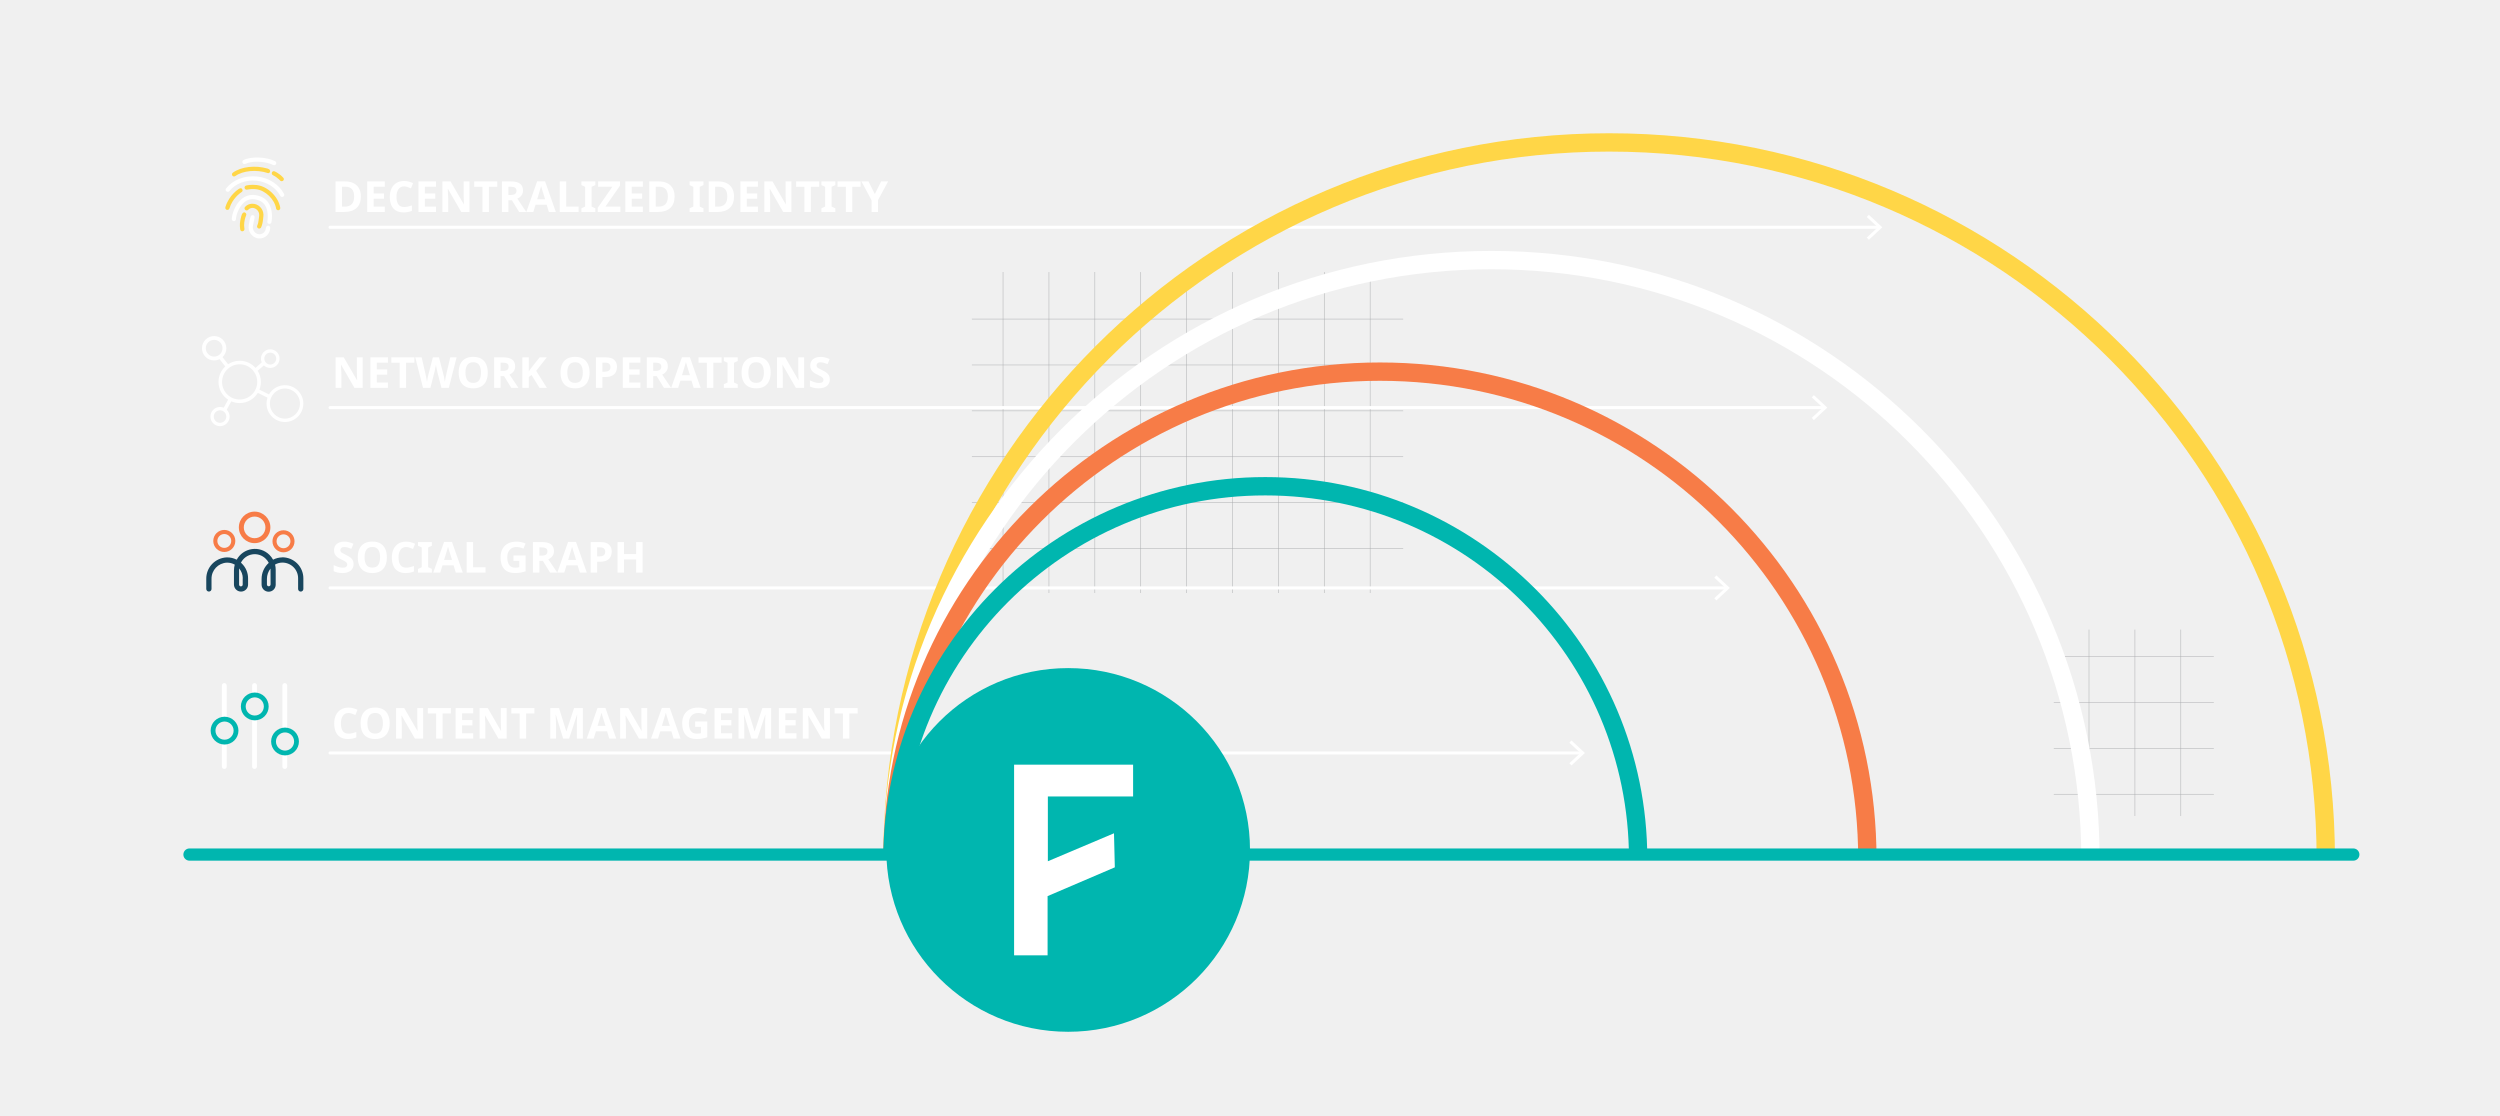
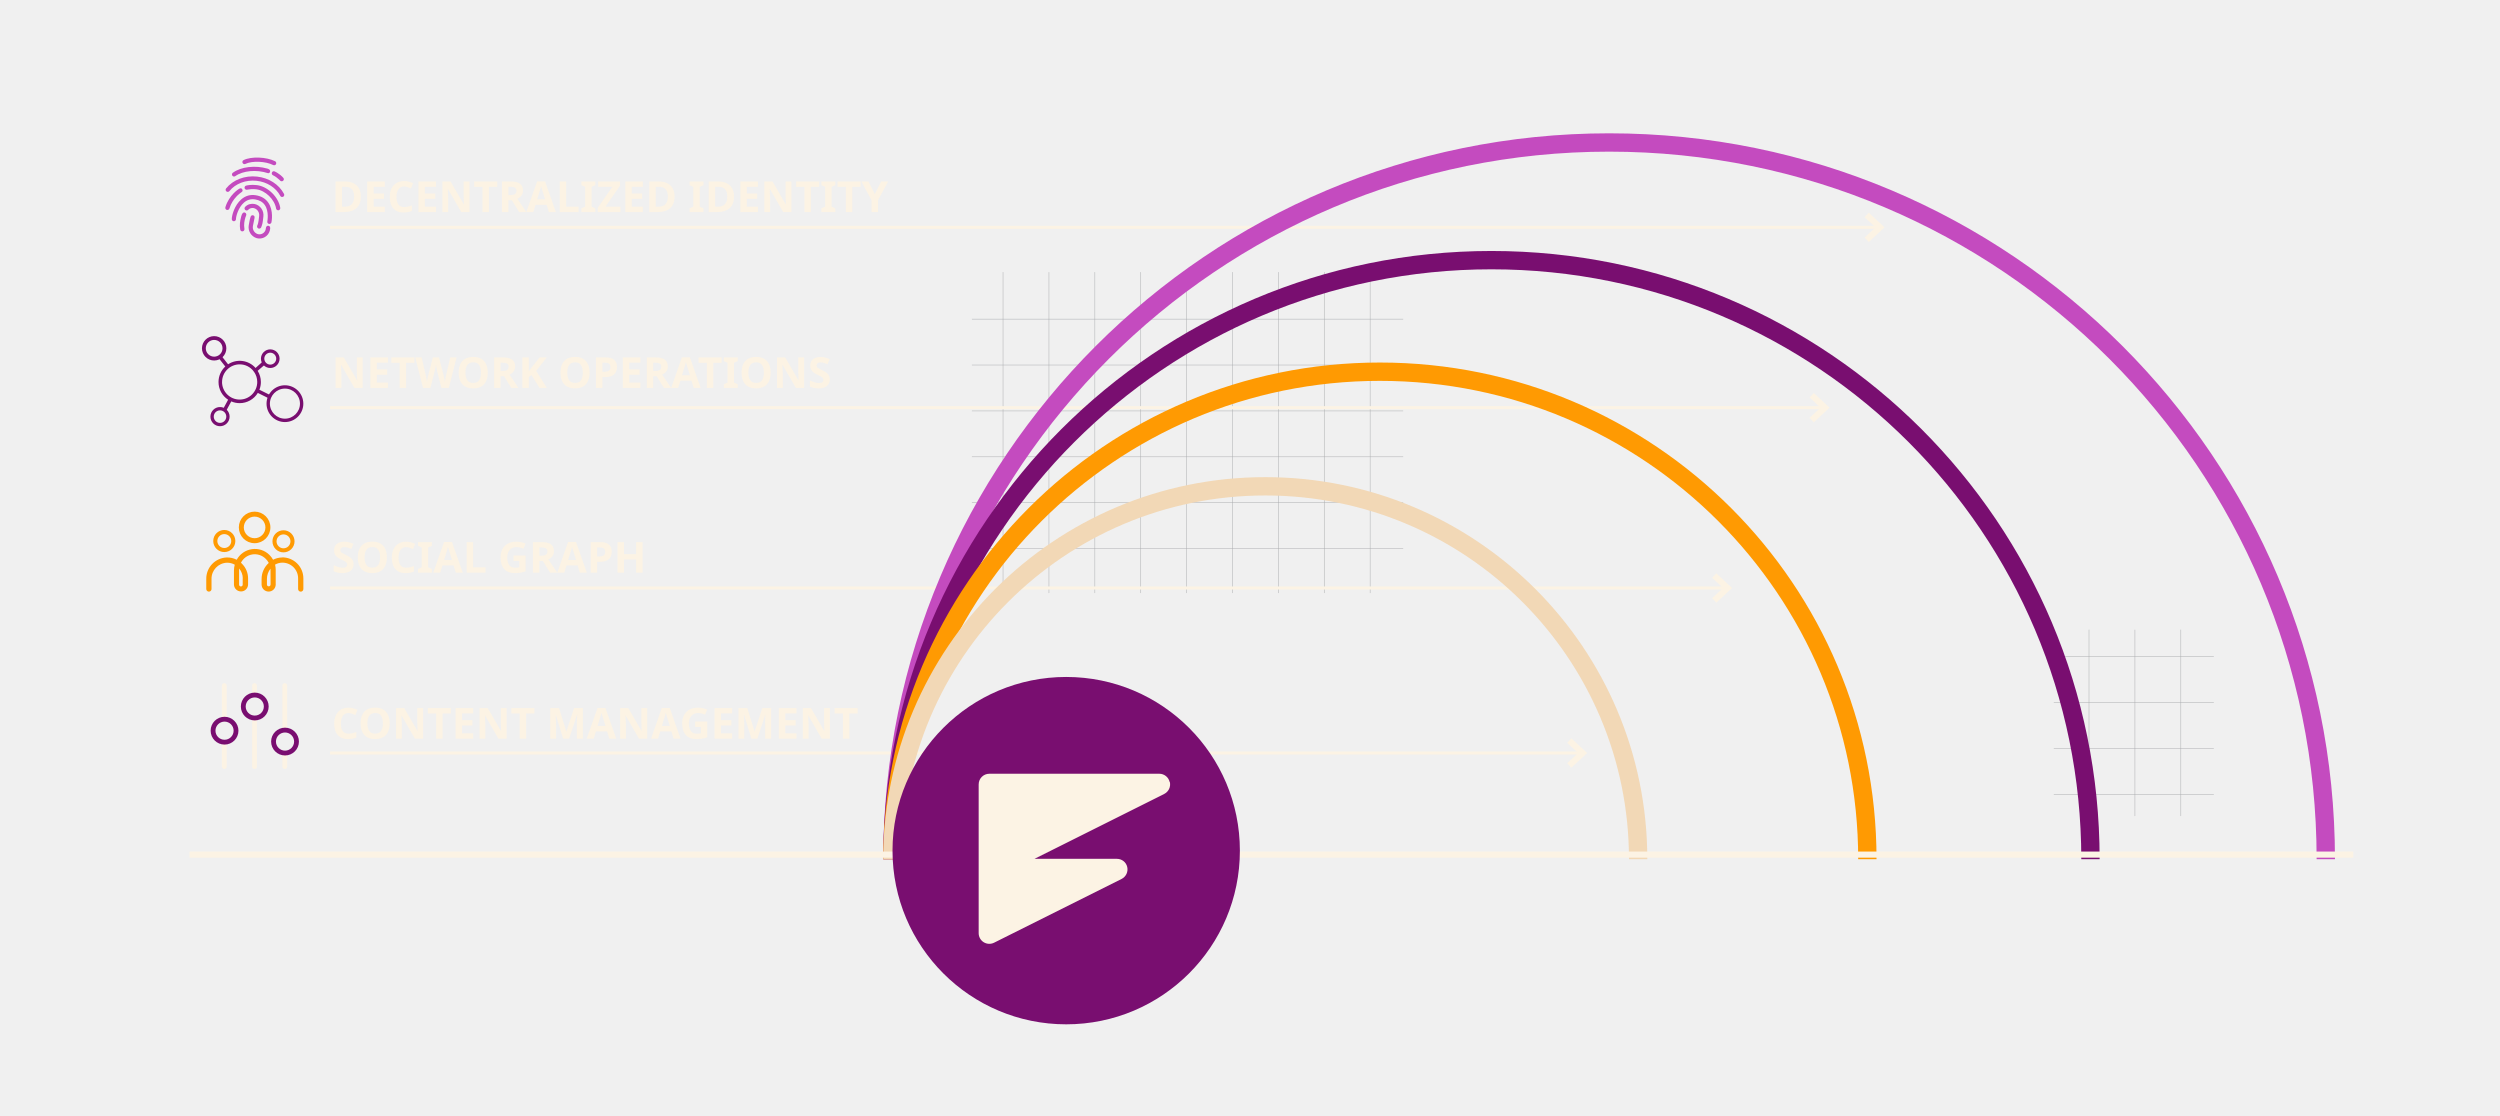
- <svg xmlns="http://www.w3.org/2000/svg" viewBox="0 0 818 365">
-   <g fill="#a7a9ac" opacity=".8">
-     <path d="m328.1 89.01h.19v105.02h-.19z" />
-     <path d="m343.12 89.01h.19v105.02h-.19z" />
-     <path d="m358.13 89.01h.19v105.02h-.19z" />
-     <path d="m373.15 89.01h.19v105.02h-.19z" />
-     <path d="m388.16 89.01h.19v105.02h-.19z" />
-     <path d="m403.18 89.01h.19v105.02h-.19z" />
-     <path d="m418.19 89.01h.19v105.02h-.19z" />
-     <path d="m433.21 89.01h.19v105.02h-.19z" />
-     <path d="m448.22 89.01h.19v105.02h-.19z" />
+ <svg xmlns="http://www.w3.org/2000/svg" id="Layer_2" version="1.1" viewBox="0 0 818 365">
+   <defs id="defs1">
+     <style id="style1">.st3,.st5{stroke-miterlimit:10}.st3{fill:none}.st5{stroke:#ff9a02}.st7,.st8{fill:#fcf3e4}.st7{font-family:Poppins-Bold,Poppins;font-size:14px;font-weight:700}.st3{stroke:#fcf3e4}.st10{fill:#c44bbf}.st5{stroke-width:.75px;fill:#ff9a02}.st12{opacity:.8}.st13{fill:#790e70}.st14{fill:#a7a9ac}</style>
+   </defs>
+   <g id="g16">
+     <g id="g9" class="st12">
+       <path id="rect1" d="M328.1 89.03h.19v105.02h-.19z" class="st14" />
+       <path id="rect2" d="M343.12 89.03h.19v105.02h-.19z" class="st14" />
+       <path id="rect3" d="M358.13 89.03h.19v105.02h-.19z" class="st14" />
+       <path id="rect4" d="M373.15 89.03h.19v105.02h-.19z" class="st14" />
+       <path id="rect5" d="M388.16 89.03h.19v105.02h-.19z" class="st14" />
+       <path id="rect6" d="M403.18 89.03h.19v105.02h-.19z" class="st14" />
+       <path id="rect7" d="M418.19 89.03h.19v105.02h-.19z" class="st14" />
+       <path id="rect8" d="M433.21 89.03h.19v105.02h-.19z" class="st14" />
+       <path id="rect9" d="M448.22 89.03h.19v105.02h-.19z" class="st14" />
+     </g>
+     <g id="g15" class="st12">
+       <path id="rect10" d="M318 104.33h141.12v.19H318z" class="st14" />
+       <path id="rect11" d="M318 119.34h141.12v.19H318z" class="st14" />
+       <path id="rect12" d="M318 134.36h141.12v.19H318z" class="st14" />
+       <path id="rect13" d="M318 149.37h141.12v.19H318z" class="st14" />
+       <path id="rect14" d="M318 164.39h141.12v.19H318z" class="st14" />
+       <path id="rect15" d="M318 179.41h141.12v.19H318z" class="st14" />
+     </g>
  </g>
-   <g fill="#a7a9ac" opacity=".8">
-     <path d="m318 104.31h141.12v.19h-141.12z" />
-     <path d="m318 119.32h141.12v.19h-141.12z" />
-     <path d="m318 134.34h141.12v.19h-141.12z" />
-     <path d="m318 149.35h141.12v.19h-141.12z" />
-     <path d="m318 164.37h141.12v.19h-141.12z" />
-     <path d="m318 179.39h141.12v.19h-141.12z" />
+   <g id="g23">
+     <g id="g18" class="st12">
+       <path id="rect16" d="M683.43 206.02h.19v61h-.19z" class="st14" />
+       <path id="rect17" d="M698.45 206.02h.19v61h-.19z" class="st14" />
+       <path id="rect18" d="M713.46 206.02h.19v61h-.19z" class="st14" />
+     </g>
+     <g id="g22" class="st12">
+       <path id="rect19" d="M672 214.76h52.36v.19H672z" class="st14" />
+       <path id="rect20" d="M672 229.77h52.36v.19H672z" class="st14" />
+       <path id="rect21" d="M672 244.79h52.36v.19H672z" class="st14" />
+       <path id="rect22" d="M672 259.81h52.36v.19H672z" class="st14" />
+     </g>
  </g>
-   <g fill="#a7a9ac" opacity=".8">
-     <path d="m683.43 206h.19v61h-.19z" />
-     <path d="m698.45 206h.19v61h-.19z" />
-     <path d="m713.46 206h.19v61h-.19z" />
+   <text id="text23" style="fill:#fcf3e4;font-family:Poppins-Bold,Poppins;font-size:14px;font-weight:700;isolation:isolate" transform="translate(108.53 69.38)">
+     <tspan id="tspan23" x="0" y="0">DECENTRALIZED IDENTITY</tspan>
+   </text>
+   <g id="g31">
+     <path id="path23" d="M83.28 228.2c-.44 0-.79-.35-.79-.79v-3.09c0-.44.35-.79.79-.79s.79.35.79.79v3.09c0 .44-.35.79-.79.79" class="st8" />
+     <path id="path24" d="M83.28 251.62c-.44 0-.79-.35-.79-.79v-15.51c0-.44.35-.79.79-.79s.79.35.79.79v15.51c0 .44-.35.79-.79.79" class="st8" />
+     <path id="path25" d="M83.36 235.72c-2.51 0-4.55-2.04-4.55-4.55s2.04-4.55 4.55-4.55 4.55 2.04 4.55 4.55-2.04 4.55-4.55 4.55m0-7.52a2.97 2.97 0 1 0 0 5.94 2.97 2.97 0 0 0 0-5.94" class="st13" />
+     <path id="path26" d="M93.18 238.88c-.44 0-.79-.35-.79-.79v-13.77c0-.44.35-.79.79-.79s.79.35.79.79v13.77c0 .44-.35.79-.79.79" class="st8" />
+     <path id="path27" d="M93.18 251.62c-.44 0-.79-.35-.79-.79v-4.43c0-.44.35-.79.79-.79s.79.35.79.79v4.43c0 .44-.35.79-.79.79" class="st8" />
+     <path id="path28" d="M93.26 247.19c-2.51 0-4.55-2.04-4.55-4.55s2.04-4.55 4.55-4.55 4.55 2.04 4.55 4.55-2.04 4.55-4.55 4.55m0-7.52a2.97 2.97 0 1 0 0 5.94 2.97 2.97 0 0 0 0-5.94" class="st13" />
+     <path id="path29" d="M73.39 236.11c-.44 0-.79-.35-.79-.79v-11c0-.44.35-.79.79-.79s.79.35.79.79v11c0 .44-.35.79-.79.79" class="st8" />
+     <path id="path30" d="M73.39 251.62c-.44 0-.79-.35-.79-.79v-7.6c0-.44.35-.79.79-.79s.79.35.79.79v7.6c0 .44-.35.79-.79.79" class="st8" />
+     <path id="path31" d="M73.47 243.63c-2.51 0-4.55-2.04-4.55-4.55s2.04-4.55 4.55-4.55 4.55 2.04 4.55 4.55-2.04 4.55-4.55 4.55m0-7.52a2.97 2.97 0 1 0 0 5.94 2.97 2.97 0 0 0 0-5.94" class="st13" />
  </g>
-   <g fill="#a7a9ac" opacity=".8">
-     <path d="m672 214.74h52.36v.19h-52.36z" />
-     <path d="m672 229.75h52.36v.19h-52.36z" />
-     <path d="m672 244.77h52.36v.19h-52.36z" />
-     <path d="m672 259.79h52.36v.19h-52.36z" />
+   <text id="text31" class="st7" transform="translate(108.54 126.94)">
+     <tspan id="tspan31" x="0" y="0">NETWORK OPERATIONS</tspan>
+   </text>
+   <text id="text32" class="st7" transform="translate(108.54 187.38)">
+     <tspan id="tspan32" x="0" y="0">SOCIAL GRAPH</tspan>
+   </text>
+   <text id="text33" class="st7" transform="translate(108.54 241.69)">
+     <tspan id="tspan33" x="0" y="0">CONTENT MANAGEMENT</tspan>
+   </text>
+   <g id="g33">
+     <path id="line33" d="M614.81 74.39H108" class="st3" />
+     <path id="polygon33" d="m611.49 70.3-.68.73 3.61 3.36-3.61 3.36.68.73 4.4-4.09z" class="st3" />
  </g>
-   <text fill="#fff" font-family="Poppins-Bold, Poppins" font-size="14" font-weight="700" transform="translate(108.53 69.36)">
-     <tspan x="0" y="0">DECENTRALIZED IDENTITY</tspan>
-   </text>
-   <path d="m83.28 228.18c-.44 0-.79-.35-.79-.79v-3.09c0-.44.35-.79.79-.79s.79.35.79.79v3.09c0 .44-.35.79-.79.79z" fill="#fff" />
-   <path d="m83.28 251.6c-.44 0-.79-.35-.79-.79v-15.51c0-.44.35-.79.79-.79s.79.35.79.79v15.51c0 .44-.35.79-.79.79z" fill="#fff" />
-   <path d="m83.36 235.7c-2.51 0-4.55-2.04-4.55-4.55s2.04-4.55 4.55-4.55 4.55 2.04 4.55 4.55-2.04 4.55-4.55 4.55zm0-7.52c-1.64 0-2.97 1.33-2.97 2.97s1.33 2.97 2.97 2.97 2.97-1.33 2.97-2.97-1.33-2.97-2.97-2.97z" fill="#00b6af" />
-   <path d="m93.18 238.86c-.44 0-.79-.35-.79-.79v-13.77c0-.44.35-.79.79-.79s.79.35.79.79v13.77c0 .44-.35.79-.79.79z" fill="#fff" />
-   <path d="m93.18 251.6c-.44 0-.79-.35-.79-.79v-4.43c0-.44.35-.79.79-.79s.79.35.79.79v4.43c0 .44-.35.79-.79.79z" fill="#fff" />
-   <path d="m93.26 247.17c-2.51 0-4.55-2.04-4.55-4.55s2.04-4.55 4.55-4.55 4.55 2.04 4.55 4.55-2.04 4.55-4.55 4.55zm0-7.52c-1.64 0-2.97 1.33-2.97 2.97s1.33 2.97 2.97 2.97 2.97-1.33 2.97-2.97-1.33-2.97-2.97-2.97z" fill="#00b6af" />
-   <path d="m73.39 236.09c-.44 0-.79-.35-.79-.79v-11c0-.44.35-.79.79-.79s.79.35.79.79v11c0 .44-.35.79-.79.79z" fill="#fff" />
-   <path d="m73.39 251.6c-.44 0-.79-.35-.79-.79v-7.6c0-.44.35-.79.79-.79s.79.35.79.79v7.6c0 .44-.35.79-.79.79z" fill="#fff" />
-   <path d="m73.47 243.61c-2.51 0-4.55-2.04-4.55-4.55s2.04-4.55 4.55-4.55 4.55 2.04 4.55 4.55-2.04 4.55-4.55 4.55zm0-7.52c-1.64 0-2.97 1.33-2.97 2.97s1.33 2.97 2.97 2.97 2.97-1.33 2.97-2.97-1.33-2.97-2.97-2.97z" fill="#00b6af" />
-   <text fill="#fff" font-family="Poppins-Bold, Poppins" font-size="14" font-weight="700" transform="translate(108.54 126.92)">
-     <tspan x="0" y="0">NETWORK OPERATIONS</tspan>
-   </text>
-   <text fill="#fff" font-family="Poppins-Bold, Poppins" font-size="14" font-weight="700" transform="translate(108.54 187.36)">
-     <tspan x="0" y="0">SOCIAL GRAPH</tspan>
-   </text>
-   <text fill="#fff" font-family="Poppins-Bold, Poppins" font-size="14" font-weight="700" transform="translate(108.54 241.67)">
-     <tspan x="0" y="0">CONTENT MANAGEMENT</tspan>
-   </text>
-   <path d="m614.81 74.37h-506.81" fill="none" stroke="#fff" stroke-linecap="round" stroke-miterlimit="10" />
-   <path d="m611.49 70.28-.68.73 3.61 3.36-3.61 3.36.68.73 4.4-4.09z" fill="#fff" />
-   <path d="m596.81 133.37h-488.81" fill="none" stroke="#fff" stroke-linecap="round" stroke-miterlimit="10" />
-   <path d="m593.49 129.28-.68.73 3.61 3.36-3.61 3.36.68.73 4.4-4.09z" fill="#fff" />
-   <path d="m564.92 192.37h-456.92" fill="none" stroke="#fff" stroke-linecap="round" stroke-miterlimit="10" />
-   <path d="m561.6 188.28-.68.73 3.61 3.36-3.61 3.36.68.73 4.4-4.09z" fill="#fff" />
-   <path d="m517.49 246.37h-409.49" fill="none" stroke="#fff" stroke-linecap="round" stroke-miterlimit="10" />
-   <path d="m514.18 242.28-.68.73 3.61 3.36-3.61 3.36.68.73 4.4-4.09z" fill="#fff" />
-   <path d="m89.69 54.06c-.11 0-.22-.03-.32-.08-2.45-1.26-6.94-1.44-9.06-.37-.34.17-.76.04-.93-.31-.17-.34-.04-.76.31-.93 2.48-1.26 7.5-1.06 10.32.37.34.17.48.59.31.93-.12.24-.36.39-.63.38z" fill="#fff" />
-   <path d="m92.33 64.44c-.26 0-.49-.14-.61-.36-1.46-2.73-4.36-4.57-7.75-4.94-3.53-.38-6.94.91-8.91 3.37-.24.3-.68.34-.98.1-.29-.24-.34-.66-.11-.96 2.25-2.83 6.14-4.32 10.14-3.89 3.85.42 7.15 2.53 8.82 5.66.18.34.05.76-.28.94-.1.05-.21.08-.33.08z" fill="#fff" />
-   <path d="m87.5 55.15c-3.99-1.16-8.61-.61-11.29 1.33-.02.01-.03.02-.05.03-.3.24-.35.67-.12.97.24.3.67.35.97.12 2.46-1.78 6.91-2.2 10.58-.98 0 0 .58.2.77-.43.11-.34.02-.8-.87-1.05z" fill="#ffd647" />
-   <path d="m92.66 58.12s-.6-.69-1.29-1.15c-.47-.35-.95-.65-1.44-.88-.47-.22-.81 0-.96.34-.15.35.02.76.37.91.71.34 1.41.84 2.06 1.46.08.08.15.16.23.24.24.3.68.34.98.1s.4-.63.06-1.02z" fill="#ffd647" />
-   <path d="m88.41 74.74c-.03.24-.07.47-.13.71-.5 1.86-2.42 2.96-4.28 2.46-1.83-.55-2.95-2.4-2.6-4.28.38-2.12.29-1.65.6-2.74.17-.51.7-.59 1.02-.38.55.36.19.9-.25 3.35-.26 1.18.43 2.36 1.58 2.72 1.12.3 2.27-.36 2.57-1.48 0 0 0-.01 0-.02l.09-.54c.17-1.08 1.54-.84 1.39.2z" fill="#fff" />
-   <path d="m88.14 73.25s-.09 0-.14-.01c-.37-.08-.61-.44-.53-.81.01-.05.64-3.25-.83-5.37-.69-1-1.77-1.62-3.2-1.84-1.36-.21-2.57.14-3.61 1.04-1.87 1.62-2.63 4.53-2.62 5.41 0 .38-.3.69-.68.7-.38 0-.68-.3-.69-.68-.01-1.27.91-4.57 3.1-6.47 1.36-1.18 2.95-1.64 4.72-1.36 1.82.28 3.21 1.1 4.12 2.42 1.81 2.62 1.08 6.28 1.04 6.43-.07.32-.35.55-.67.55z" fill="#fff" />
-   <path d="m80.16 69.53c-.11-.04-.22-.06-.33-.04-.68.09-.92 1.37-.99 1.67-.28 1.06-.51 2.44-.24 3.95.04.26.23.47.48.55.11.03.22.04.33.02.38-.07.63-.43.57-.81-.26-1.44.02-2.75.31-3.73.06-.2.19-.51.26-.69.14-.36-.04-.76-.4-.9z" fill="#ffd647" />
-   <path d="m83.29 66.73c-.92-.18-2.16-.03-3.08.94-.18.19-.25.46-.16.71.04.11.1.2.18.28.28.27.72.26.99-.02.09-.09.17-.22.45-.37.4-.21.88-.29 1.36-.2 1.17.29 1.94 1.42 1.76 2.61-.27 2.47-.37 2.48-.63 3.15-.14.36.03.77.39.91s.77-.03.91-.39c.42-1.06.49-1.4.72-3.54.23-1.9-1.01-3.67-2.88-4.09z" fill="#ffd647" />
-   <path d="m91.7 67.98c-.58-3.58-4.09-7-7.67-7.43-1.87-.23-3.25.1-3.45.15-.01 0-.67.11-.54.85.07.38.47.58.84.5.14-.03.28-.05.41-.07.47-.06 1.24-.22 2.57-.06 2.98.37 5.99 3.31 6.48 6.29.06.34.35.58.69.58h.1s0-.01 0-.01c.38-.06.63-.42.57-.8z" fill="#ffd647" />
-   <path d="m78.78 61.58c-.24 0-.58.2-.58.2s-3.22 1.9-4.46 6.01v.04c-.09.37.13.75.5.84s.73-.14.84-.5c.98-3.29 3.6-5.06 3.6-5.06.07-.04.36-.27.45-.33.55-.42.05-1.2-.34-1.2z" fill="#ffd647" />
-   <g fill="#fff">
-     <path d="m75.67 131.32c.87.38 1.8.57 2.76.57 2.42 0 4.68-1.28 5.93-3.35l3.67 1.82.62-.99-3.77-1.87c.32-.8.48-1.65.48-2.53 0-1.3-.36-2.56-1.05-3.66l2.19-1.88-.42-1.26-2.46 2.21c-1.32-1.49-3.2-2.34-5.18-2.34-1.36 0-2.67.39-3.81 1.14l-2.09-2.66-.9.74 2.07 2.64c-1.4 1.31-2.21 3.14-2.21 5.07 0 2.36 1.17 4.52 3.14 5.8l-1.54 2.85.97.66zm-3.01-6.36c0-3.18 2.58-5.76 5.76-5.76 1.81 0 3.47.82 4.57 2.26v.14h.1c.71.98 1.08 2.14 1.08 3.36 0 1.54-.6 2.98-1.69 4.07s-2.53 1.69-4.07 1.69c-3.18 0-5.76-2.58-5.76-5.76z" />
-     <path d="m71.99 139.44c-1.73 0-3.14-1.41-3.14-3.14s1.41-3.14 3.14-3.14 3.14 1.41 3.14 3.14-1.41 3.14-3.14 3.14zm0-5.19c-1.13 0-2.05.92-2.05 2.05s.92 2.05 2.05 2.05 2.05-.92 2.05-2.05-.92-2.05-2.05-2.05z" />
-     <path d="m93.23 138.08c-3.32 0-6.02-2.7-6.02-6.02s2.7-6.02 6.02-6.02 6.02 2.7 6.02 6.02-2.7 6.02-6.02 6.02zm0-10.95c-2.71 0-4.92 2.21-4.92 4.92s2.21 4.92 4.92 4.92 4.92-2.21 4.92-4.92-2.21-4.92-4.92-4.92z" />
-     <path d="m70.07 117.94c-2.2 0-3.99-1.79-3.99-3.99s1.79-3.99 3.99-3.99 3.99 1.79 3.99 3.99-1.79 3.99-3.99 3.99zm0-6.74c-1.51 0-2.74 1.23-2.74 2.74s1.23 2.74 2.74 2.74 2.74-1.23 2.74-2.74-1.23-2.74-2.74-2.74z" />
-     <path d="m88.43 120.39c-1.68 0-3.05-1.37-3.05-3.05s1.37-3.05 3.05-3.05 3.05 1.37 3.05 3.05-1.37 3.05-3.05 3.05zm0-5.01c-1.08 0-1.95.88-1.95 1.95s.88 1.95 1.95 1.95 1.95-.88 1.95-1.95-.88-1.95-1.95-1.95z" />
+   <g id="g34">
+     <path id="line34" d="M596.81 133.39H108" class="st3" />
+     <path id="polygon34" d="m593.49 129.3-.68.73 3.61 3.36-3.61 3.36.68.73 4.4-4.09z" class="st3" />
  </g>
-   <path d="m92.29 182.38c-1.02.02-2.03.28-2.94.75-.32-.58-.72-1.12-1.19-1.58-1.51-1.5-3.64-2.2-5.75-1.88-2.11.31-3.94 1.59-4.96 3.46-1.01-.52-2.13-.78-3.26-.75-1.81.07-3.53.84-4.78 2.15s-1.94 3.06-1.92 4.88v3.29c0 .47.38.86.86.86s.86-.38.86-.86v-3.29c-.04-2.84 2.19-5.19 5.02-5.31.9-.02 1.79.2 2.58.64-.17.62-.25 1.26-.26 1.9v4.62c0 1.27 1.03 2.31 2.31 2.31s2.31-1.03 2.31-2.31v-2.04c0-1.84-.76-3.6-2.09-4.88l-.24-.22c.73-1.46 2.11-2.47 3.72-2.73 1.61-.25 3.24.28 4.39 1.44.4.39.74.84.99 1.34-1.5 1.35-2.36 3.27-2.35 5.29v1.84c0 1.27 1.03 2.31 2.31 2.31s2.31-1.03 2.31-2.31v-4.86c0-.58-.07-1.16-.21-1.72.71-.4 1.51-.63 2.33-.64 1.37-.02 2.7.51 3.68 1.47s1.53 2.28 1.53 3.65v3.51c0 .47.38.86.86.86s.86-.38.86-.86v-3.49c0-1.84-.74-3.6-2.05-4.89s-3.08-2-4.92-1.98v.04zm-12.88 6.87v2.03c0 .33-.26.59-.59.59s-.59-.26-.59-.59v-5.3c.77.9 1.2 2.04 1.21 3.23zm9.11 2c0 .33-.26.59-.59.59s-.59-.26-.59-.59v-1.84c0-1.22.41-2.41 1.17-3.37v.39l.02 4.82z" fill="#18465e" />
-   <path d="m83.31 167.4c-2.85 0-5.16 2.32-5.16 5.16s2.32 5.16 5.16 5.16 5.16-2.32 5.16-5.16-2.32-5.16-5.16-5.16zm0 8.7c-1.95 0-3.54-1.59-3.54-3.54s1.59-3.54 3.54-3.54 3.54 1.59 3.54 3.54-1.59 3.54-3.54 3.54z" fill="#f77c47" />
-   <path d="m92.76 173.5c-1.99 0-3.61 1.62-3.61 3.61s1.62 3.61 3.61 3.61 3.61-1.62 3.61-3.61-1.62-3.61-3.61-3.61zm0 5.88c-1.25 0-2.27-1.02-2.27-2.27s1.02-2.27 2.27-2.27 2.27 1.02 2.27 2.27-1.02 2.27-2.27 2.27z" fill="#f77c47" />
-   <path d="m73.39 173.39c-1.99 0-3.61 1.62-3.61 3.61s1.62 3.61 3.61 3.61 3.61-1.62 3.61-3.61-1.62-3.61-3.61-3.61zm0 5.88c-1.25 0-2.27-1.02-2.27-2.27s1.02-2.27 2.27-2.27 2.27 1.02 2.27 2.27-1.02 2.27-2.27 2.27z" fill="#f77c47" />
-   <path d="m292 281.1c0-129.51 104.99-234.5 234.5-234.5s234.5 104.99 234.5 234.5" fill="none" stroke="#ffd647" stroke-miterlimit="10" stroke-width="6" />
-   <path d="m292 281.1c0-108.25 87.75-196 196-196s196 87.75 196 196" fill="none" stroke="#fff" stroke-miterlimit="10" stroke-width="6" />
-   <path d="m292 281.1c0-88.09 71.41-159.5 159.5-159.5s159.5 71.41 159.5 159.5" fill="none" stroke="#f77c47" stroke-miterlimit="10" stroke-width="6" />
-   <path d="m292 281.1c0-67.38 54.62-122 122-122s122 54.62 122 122" fill="none" stroke="#00b6af" stroke-miterlimit="10" stroke-width="6" />
-   <path d="m770 279.61h-708" fill="none" stroke="#00b6af" stroke-linecap="round" stroke-miterlimit="10" stroke-width="4" />
-   <circle cx="349.5" cy="278.1" fill="#00b6af" r="59.5" />
-   <path d="m331.81 250.19v62.4h10.96v-19.38l22-9.42-.27-11.14-21.64 9.15v-21.2h27.89v-10.41z" fill="#fff" />
+   <g id="g35">
+     <path id="line35" d="M564.92 192.39H108" class="st3" />
+     <path id="polygon35" d="m561.6 188.3-.68.73 3.61 3.36-3.61 3.36.68.73 4.4-4.09z" class="st3" />
+   </g>
+   <g id="g36">
+     <path id="line36" d="M517.49 246.39H108" class="st3" />
+     <path id="polygon36" d="m514.18 242.3-.68.73 3.61 3.36-3.61 3.36.68.73 4.4-4.09z" class="st3" />
+   </g>
+   <g id="g46">
+     <path id="path36" d="M89.69 54.08c-.11 0-.22-.03-.32-.08-2.45-1.26-6.94-1.44-9.06-.37-.34.17-.76.04-.93-.31a.69.69 0 0 1 .31-.93c2.48-1.26 7.5-1.06 10.32.37.34.17.48.59.31.93-.12.24-.36.39-.63.38Z" class="st10" />
+     <path id="path37" d="M92.33 64.46a.69.69 0 0 1-.61-.36c-1.46-2.73-4.36-4.57-7.75-4.94-3.53-.38-6.94.91-8.91 3.37-.24.3-.68.34-.98.1a.693.693 0 0 1-.11-.96c2.25-2.83 6.14-4.32 10.14-3.89 3.85.42 7.15 2.53 8.82 5.66a.7.7 0 0 1-.28.94.7.7 0 0 1-.33.08z" class="st10" />
+     <g id="g39">
+       <path id="path38" d="M87.5 55.17c-3.99-1.16-8.61-.61-11.29 1.33-.02 0-.03.02-.05.03-.3.24-.35.67-.12.97.24.3.67.35.97.12 2.46-1.78 6.91-2.2 10.58-.98 0 0 .58.2.77-.43.11-.34.02-.8-.87-1.05h.01Z" class="st10" />
+       <path id="path39" d="M92.66 58.14s-.6-.69-1.29-1.15c-.47-.35-.95-.65-1.44-.88-.47-.22-.81 0-.96.34-.15.35.02.76.37.91.71.34 1.41.84 2.06 1.46.08.08.15.16.23.24.24.3.68.34.98.1s.4-.63.06-1.02z" class="st10" />
+     </g>
+     <path id="path40" d="M88.41 74.76c-.03.24-.07.47-.13.71A3.493 3.493 0 0 1 84 77.93a3.75 3.75 0 0 1-2.6-4.28c.38-2.12.29-1.65.6-2.74.17-.51.7-.59 1.02-.38.55.36.19.9-.25 3.35-.26 1.18.43 2.36 1.58 2.72 1.12.3 2.27-.36 2.57-1.48v-.02l.09-.54c.17-1.08 1.54-.84 1.39.2z" class="st10" />
+     <path id="path41" d="M88.14 73.27s-.09 0-.14-.01a.684.684 0 0 1-.53-.81c.01-.05.64-3.25-.83-5.37-.69-1-1.77-1.62-3.2-1.84-1.36-.21-2.57.14-3.61 1.04-1.87 1.62-2.63 4.53-2.62 5.41 0 .38-.3.69-.68.7a.69.69 0 0 1-.69-.68c-.01-1.27.91-4.57 3.1-6.47 1.36-1.18 2.95-1.64 4.72-1.36 1.82.28 3.21 1.1 4.12 2.42 1.81 2.62 1.08 6.28 1.04 6.43-.07.32-.35.55-.67.55h-.01Z" class="st10" />
+     <g id="g43">
+       <path id="path42" d="M80.16 69.55c-.11-.04-.22-.06-.33-.04-.68.09-.92 1.37-.99 1.67-.28 1.06-.51 2.44-.24 3.95a.694.694 0 0 0 .81.57c.38-.07.63-.43.57-.81-.26-1.44.02-2.75.31-3.73.06-.2.19-.51.26-.69a.694.694 0 0 0-.4-.9v-.02Z" class="st10" />
+       <path id="path43" d="M83.29 66.75c-.92-.18-2.16-.03-3.08.94a.69.69 0 0 0 .02.99c.28.27.72.26.99-.02.09-.09.17-.22.45-.37.4-.21.88-.29 1.36-.2a2.34 2.34 0 0 1 1.76 2.61c-.27 2.47-.37 2.48-.63 3.15a.7.7 0 0 0 1.3.52c.42-1.06.49-1.4.72-3.54.23-1.9-1.01-3.67-2.88-4.09h-.01Z" class="st10" />
+     </g>
+     <g id="g45">
+       <path id="path44" d="M91.7 68c-.58-3.58-4.09-7-7.67-7.43-1.87-.23-3.25.1-3.45.15-.01 0-.67.11-.54.85.07.38.47.58.84.5.14-.03.28-.05.41-.07.47-.06 1.24-.22 2.57-.06 2.98.37 5.99 3.31 6.48 6.29.06.34.35.58.69.58h.1c.38-.07.63-.43.57-.81" class="st10" />
+       <path id="path45" d="M78.78 61.6c-.24 0-.58.2-.58.2s-3.22 1.9-4.46 6.01v.04c-.09.37.13.75.5.84s.73-.14.84-.5c.98-3.29 3.6-5.06 3.6-5.06.07-.04.36-.27.45-.33.55-.42.05-1.2-.34-1.2Z" class="st10" />
+     </g>
+   </g>
+   <g id="g50">
+     <path id="path46" d="M75.67 131.34c.87.38 1.8.57 2.76.57 2.42 0 4.68-1.28 5.93-3.35l3.67 1.82.62-.99-3.77-1.87c.32-.8.48-1.65.48-2.53 0-1.3-.36-2.56-1.05-3.66l2.19-1.88-.42-1.26-2.46 2.21a6.914 6.914 0 0 0-8.99-1.2l-2.09-2.66-.9.74 2.07 2.64a6.95 6.95 0 0 0-2.21 5.07c0 2.36 1.17 4.52 3.14 5.8l-1.54 2.85.97.66zm-3.01-6.36c0-3.18 2.58-5.76 5.76-5.76 1.81 0 3.47.82 4.57 2.26v.14h.1c.71.98 1.08 2.14 1.08 3.36 0 1.54-.6 2.98-1.69 4.07a5.7 5.7 0 0 1-4.07 1.69c-3.18 0-5.76-2.58-5.76-5.76z" class="st13" />
+     <path id="path47" d="M71.99 139.46c-1.73 0-3.14-1.41-3.14-3.14s1.41-3.14 3.14-3.14 3.14 1.41 3.14 3.14-1.41 3.14-3.14 3.14m0-5.19c-1.13 0-2.05.92-2.05 2.05s.92 2.05 2.05 2.05 2.05-.92 2.05-2.05-.92-2.05-2.05-2.05" class="st13" />
+     <path id="path48" d="M93.23 138.1c-3.32 0-6.02-2.7-6.02-6.02s2.7-6.02 6.02-6.02 6.02 2.7 6.02 6.02-2.7 6.02-6.02 6.02m0-10.95c-2.71 0-4.92 2.21-4.92 4.92s2.21 4.92 4.92 4.92 4.92-2.21 4.92-4.92-2.21-4.92-4.92-4.92" class="st13" />
+     <path id="path49" d="M70.07 117.96c-2.2 0-3.99-1.79-3.99-3.99s1.79-3.99 3.99-3.99 3.99 1.79 3.99 3.99-1.79 3.99-3.99 3.99m0-6.74c-1.51 0-2.74 1.23-2.74 2.74s1.23 2.74 2.74 2.74 2.74-1.23 2.74-2.74-1.23-2.74-2.74-2.74" class="st13" />
+     <path id="path50" d="M88.43 120.41c-1.68 0-3.05-1.37-3.05-3.05s1.37-3.05 3.05-3.05 3.05 1.37 3.05 3.05-1.37 3.05-3.05 3.05m0-5.01c-1.08 0-1.95.88-1.95 1.95s.88 1.95 1.95 1.95 1.95-.88 1.95-1.95-.88-1.95-1.95-1.95" class="st13" />
+   </g>
+   <g id="g54">
+     <path id="path51" d="M92.29 182.4c-1.02.02-2.03.28-2.94.75-.32-.58-.72-1.12-1.19-1.58a6.73 6.73 0 0 0-5.75-1.88 6.76 6.76 0 0 0-4.96 3.46 6.73 6.73 0 0 0-3.26-.75c-1.81.07-3.53.84-4.78 2.15s-1.94 3.06-1.92 4.88v3.29c0 .47.38.86.86.86s.86-.38.86-.86v-3.29a5.243 5.243 0 0 1 5.02-5.31c.9-.02 1.79.2 2.58.64-.17.62-.25 1.26-.26 1.9v4.62a2.311 2.311 0 0 0 4.62 0v-2.04c0-1.84-.76-3.6-2.09-4.88l-.24-.22a5.05 5.05 0 0 1 3.72-2.73c1.61-.25 3.24.28 4.39 1.44.4.39.74.84.99 1.34a7.07 7.07 0 0 0-2.35 5.29v1.84a2.311 2.311 0 0 0 4.62 0v-4.86c0-.58-.07-1.16-.21-1.72.71-.4 1.51-.63 2.33-.64 1.37-.02 2.7.51 3.68 1.47s1.53 2.28 1.53 3.65v3.51c0 .47.38.86.86.86s.86-.38.86-.86v-3.49c0-1.84-.74-3.6-2.05-4.89a6.9 6.9 0 0 0-4.92-1.98v.04Zm-12.88 6.87v2.03c0 .33-.26.59-.59.59s-.59-.26-.59-.59V186c.77.9 1.2 2.04 1.21 3.23zm9.11 2c0 .33-.26.59-.59.59s-.59-.26-.59-.59v-1.84c0-1.22.41-2.41 1.17-3.37v.39l.02 4.82z" style="fill:#ff9a02" />
+     <path id="path52" d="M83.31 177.36c-2.64 0-4.79-2.15-4.79-4.79s2.15-4.79 4.79-4.79 4.79 2.15 4.79 4.79-2.15 4.79-4.79 4.79Zm0-8.7c-2.16 0-3.91 1.76-3.91 3.91s1.76 3.91 3.91 3.91 3.91-1.76 3.91-3.91-1.76-3.91-3.91-3.91Z" class="st5" />
+     <path id="path53" d="M92.76 180.36a3.24 3.24 0 1 1 3.24-3.24 3.24 3.24 0 0 1-3.24 3.24Zm0-5.88c-1.46 0-2.65 1.19-2.65 2.65s1.19 2.65 2.65 2.65 2.65-1.19 2.65-2.65-1.19-2.65-2.65-2.65Z" class="st5" />
+     <path id="path54" d="M73.39 180.26a3.24 3.24 0 1 1 3.24-3.24 3.24 3.24 0 0 1-3.24 3.24Zm0-5.88c-1.46 0-2.65 1.19-2.65 2.65s1.19 2.65 2.65 2.65 2.65-1.19 2.65-2.65-1.19-2.65-2.65-2.65Z" class="st5" />
+   </g>
+   <path id="path55" d="M292 281.12c0-129.51 104.99-234.5 234.5-234.5S761 151.61 761 281.12" style="stroke-miterlimit:10;fill:none;stroke-width:6px;stroke:#c44bbf" />
+   <path id="path56" d="M292 281.12c0-108.25 87.75-196 196-196s196 87.75 196 196" style="stroke-miterlimit:10;fill:none;stroke-width:6px;stroke:#790e70" />
+   <path id="path57" d="M292 281.12c0-88.09 71.41-159.5 159.5-159.5S611 193.03 611 281.12" style="stroke-miterlimit:10;fill:none;stroke-width:6px;stroke:#ff9a02" />
+   <path id="path58" d="M292 281.12c0-67.38 54.62-122 122-122s122 54.62 122 122" style="stroke:#f2d8b6;stroke-miterlimit:10;fill:none;stroke-width:6px" />
+   <path id="line58" d="M770 279.63H62" style="stroke-miterlimit:10;fill:#fcf3e4;stroke:#fcf3e4;stroke-width:2px" />
+   <circle id="circle58" cx="348.86" cy="278.33" r="56.83" class="st13" />
+   <path id="path59" d="M382.7 255.83a3.474 3.474 0 0 0-3.37-2.66h-55.62c-1.93 0-3.49 1.56-3.49 3.49v48.67c0 1.19.61 2.33 1.65 2.97a3.5 3.5 0 0 0 3.4.15l41.72-20.86c1.44-.74 2.21-2.33 1.84-3.92s-1.78-2.66-3.37-2.66h-26.98l42.45-21.23c1.44-.74 2.21-2.33 1.84-3.92l-.06-.03Z" class="st8" />
</svg>
